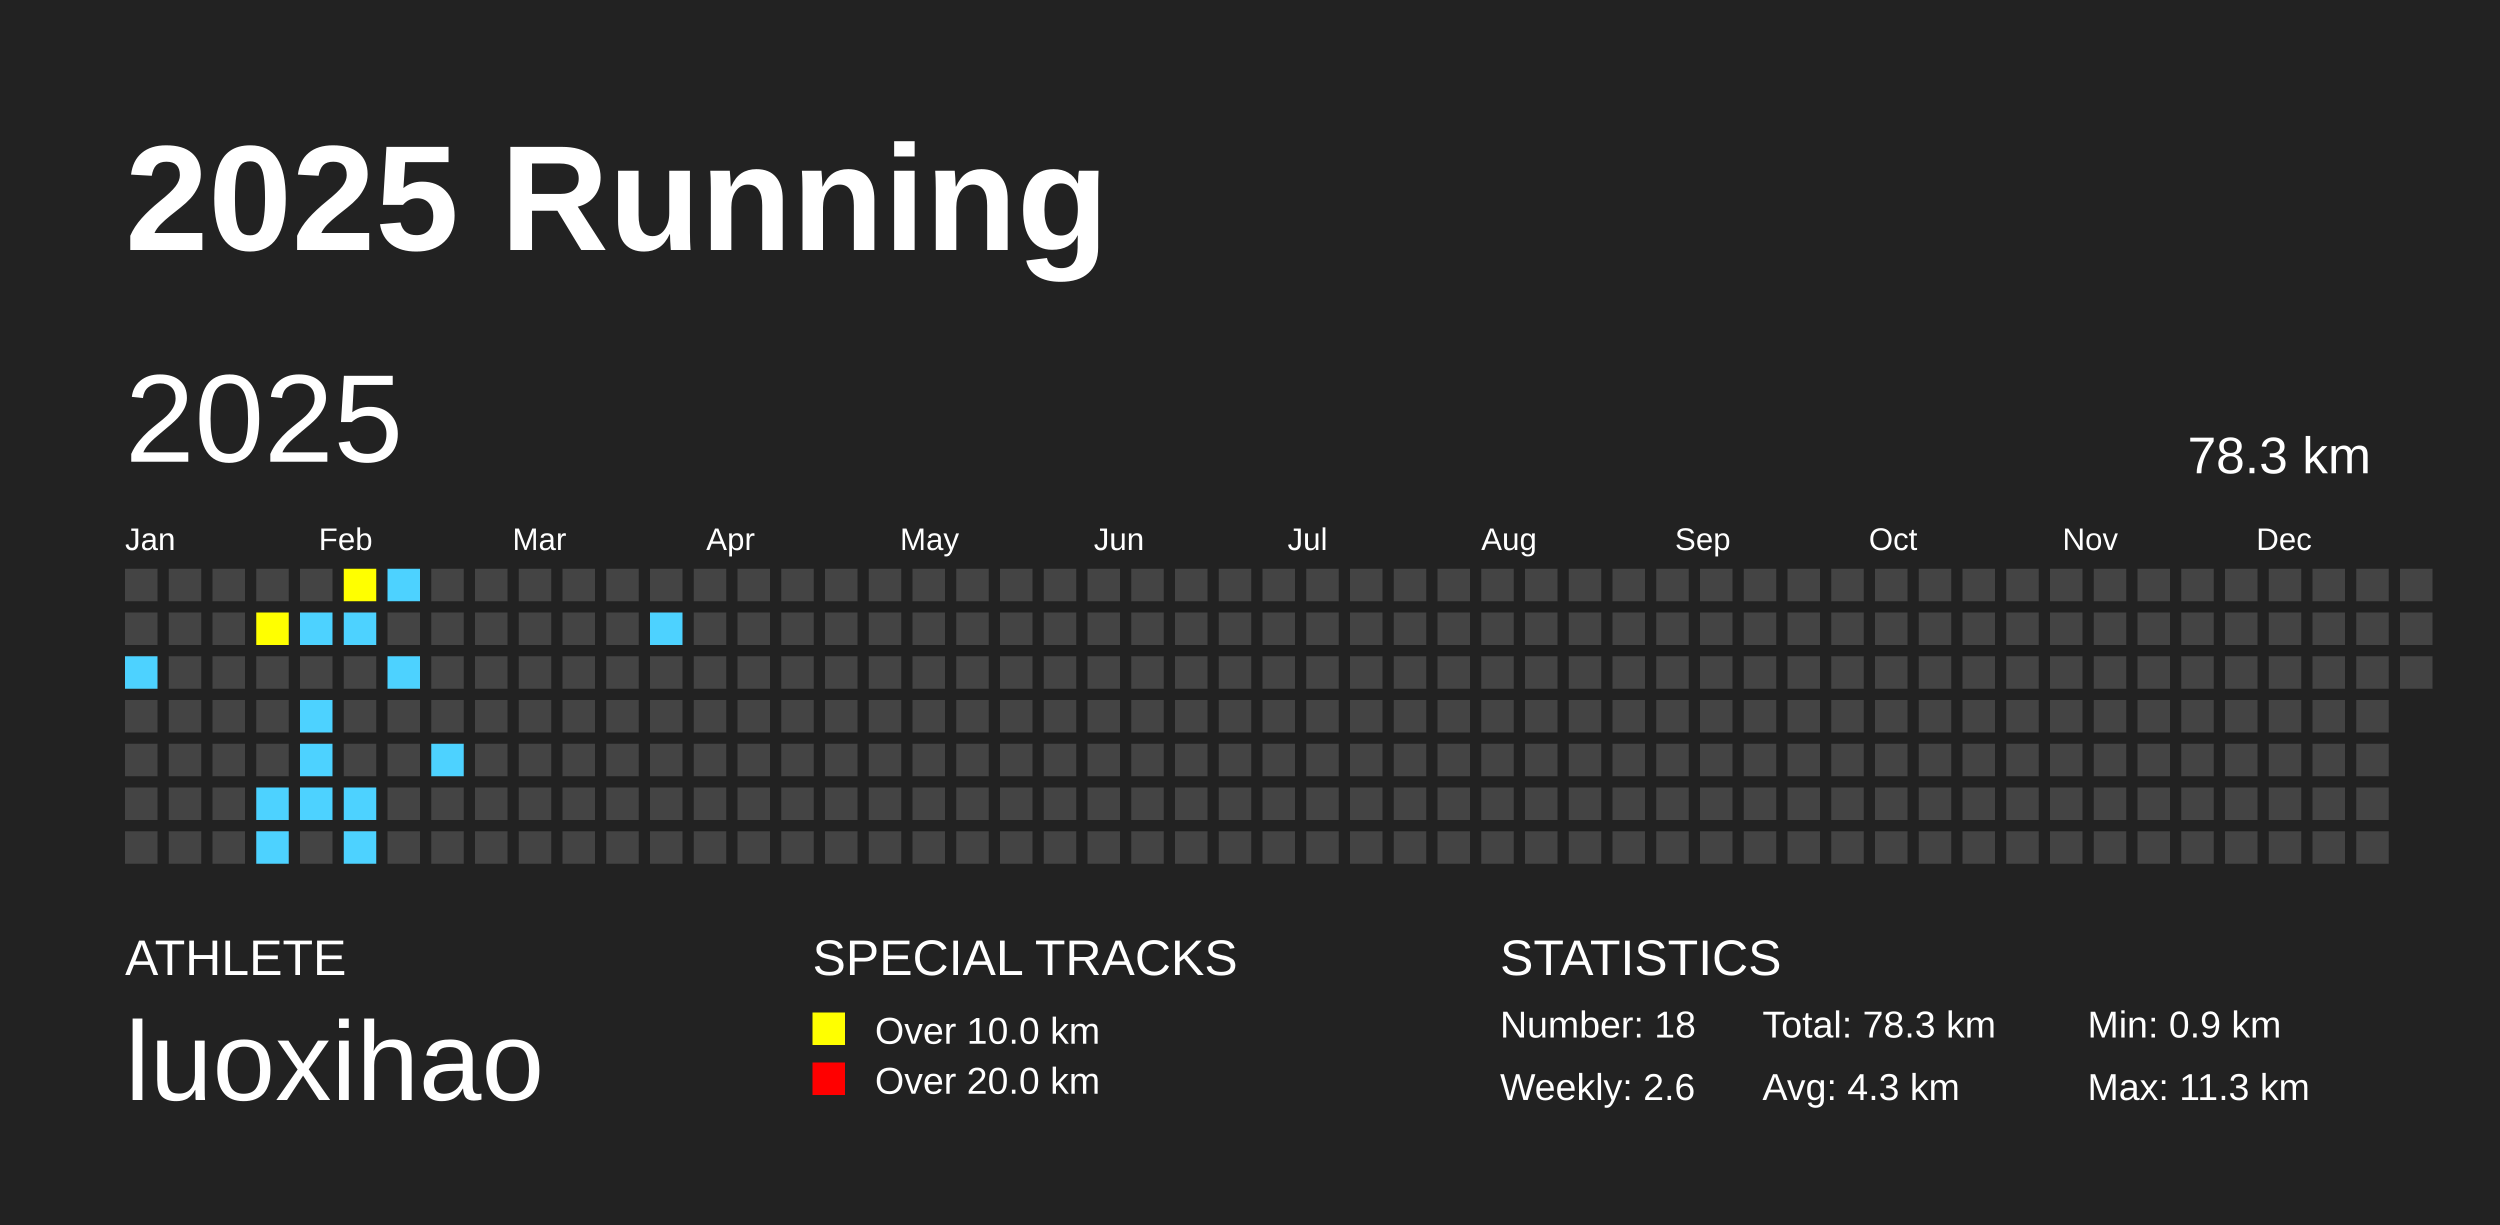
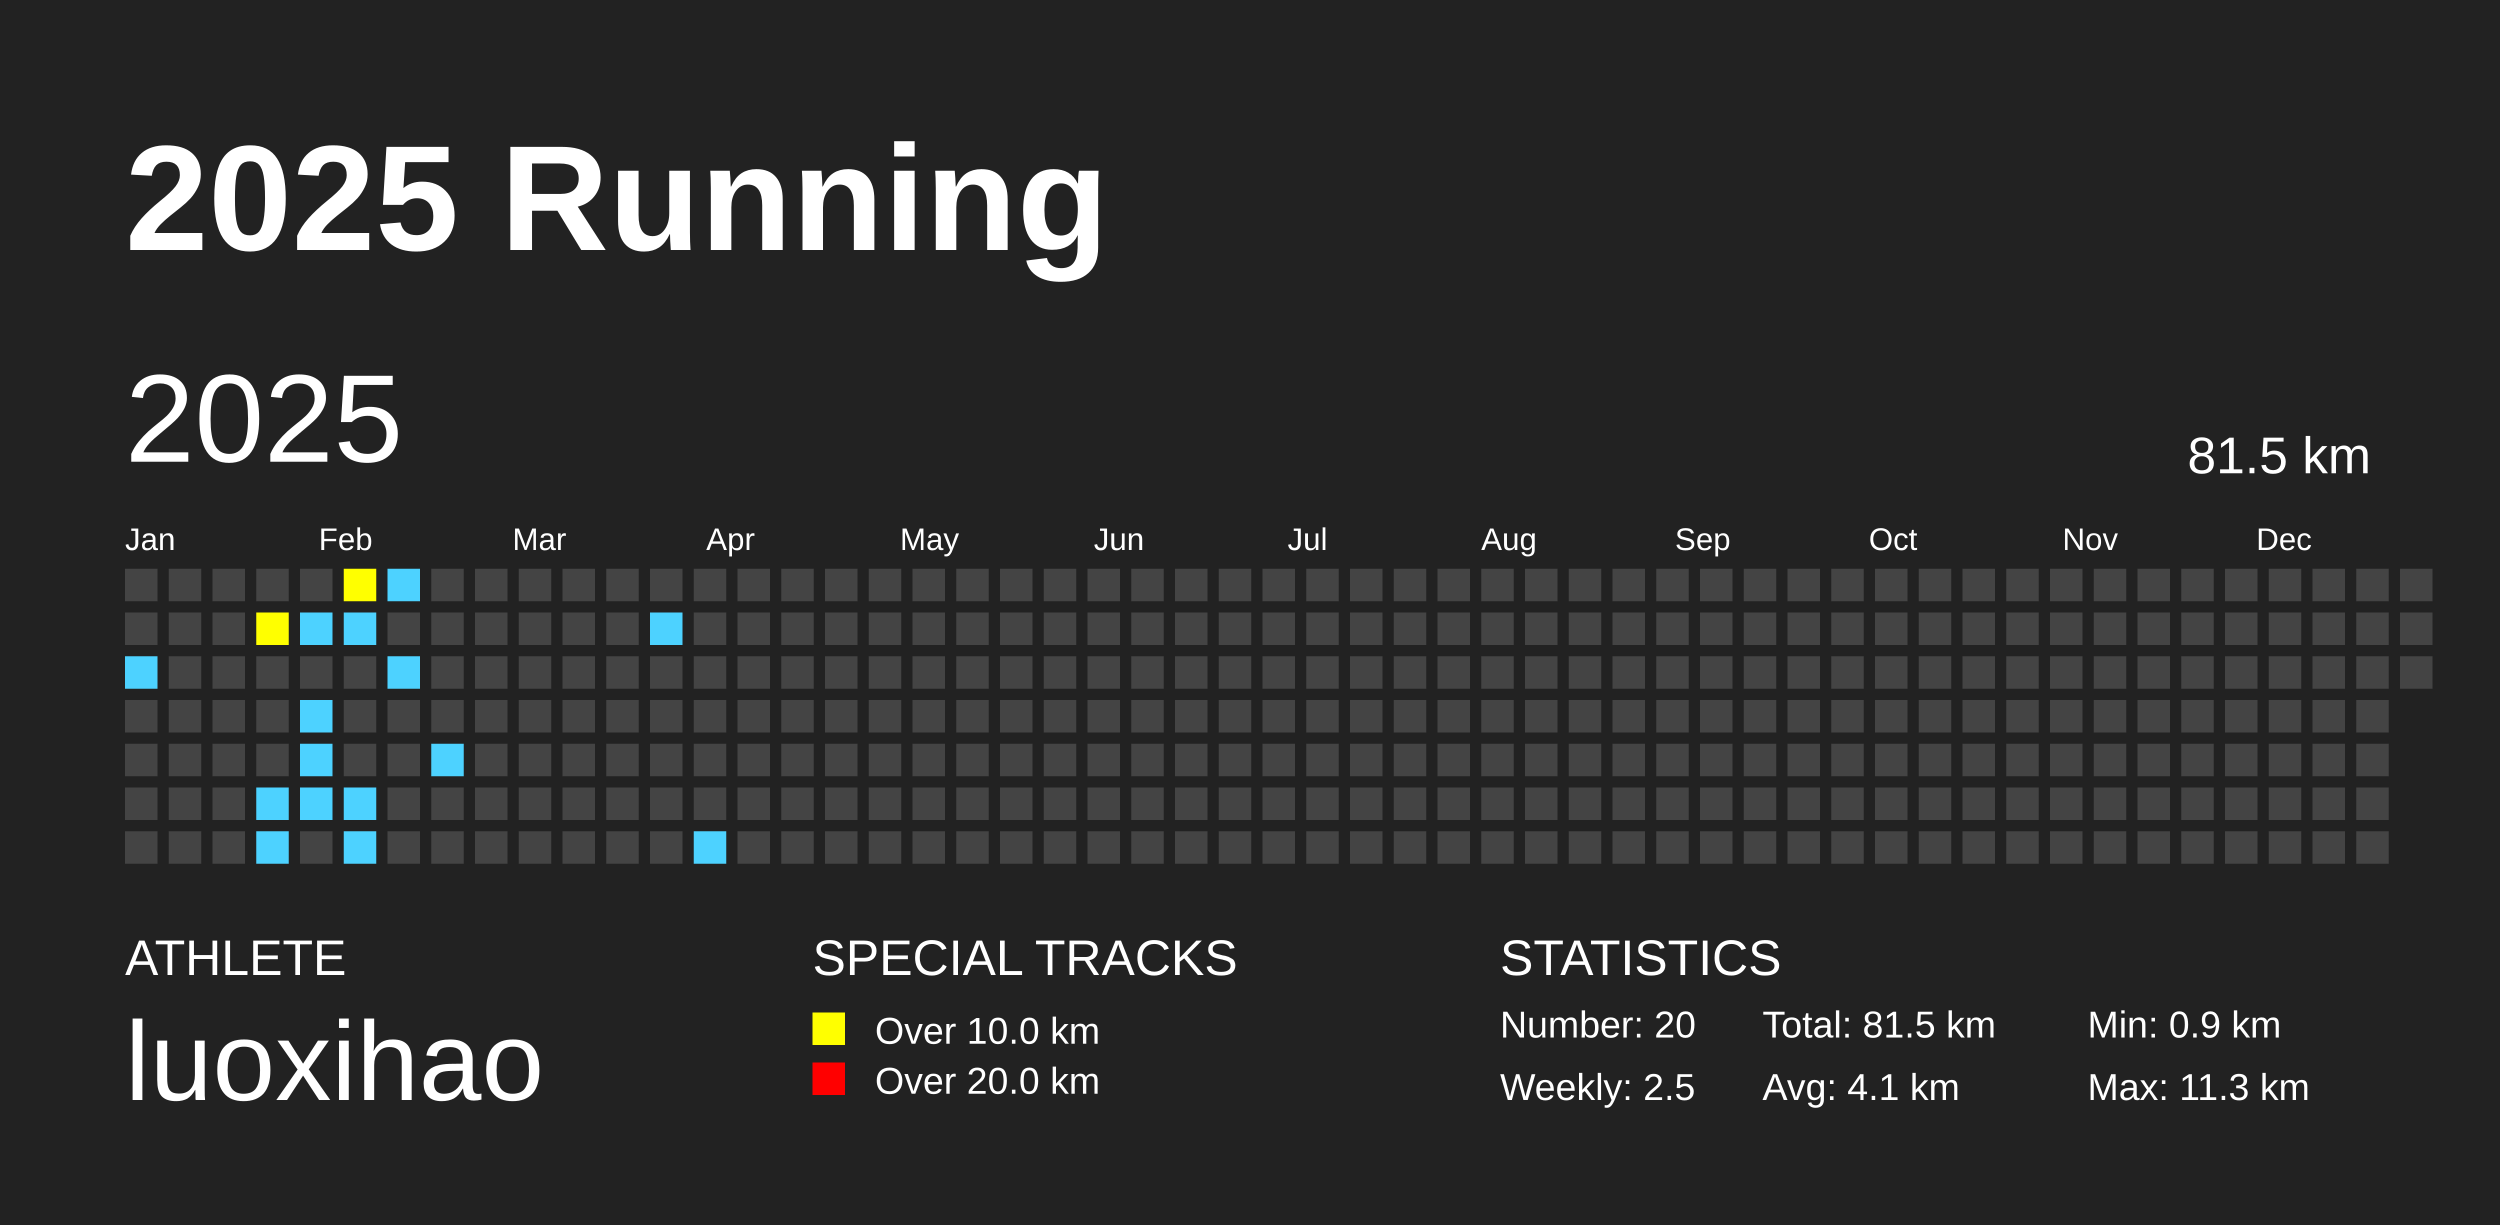
<svg xmlns="http://www.w3.org/2000/svg" baseProfile="full" height="98mm" version="1.1" viewBox="0,0,200,98" width="200mm">
  <defs />
  <rect fill="#222222" height="98" width="200" x="0" y="0" />
  <text fill="#FFFFFF" style="font-size:12px; font-family:Arial; font-weight:bold;" x="10" y="20">2025 Running</text>
  <text fill="#FFFFFF" style="font-size:4px; font-family:Arial" x="10" y="78">ATHLETE</text>
  <text fill="#FFFFFF" style="font-size:9px; font-family:Arial" x="10" y="88">luoxihao</text>
  <text fill="#FFFFFF" style="font-size:4px; font-family:Arial" x="65" y="78">SPECIAL TRACKS</text>
  <rect fill="yellow" height="2.6" width="2.6" x="65" y="81" />
  <text fill="#FFFFFF" style="font-size:3px; font-family:Arial" x="70" y="83.5">Over 10.0 km</text>
  <rect fill="red" height="2.6" width="2.6" x="65" y="85" />
  <text fill="#FFFFFF" style="font-size:3px; font-family:Arial" x="70" y="87.5">Over 20.0 km</text>
  <text fill="#FFFFFF" style="font-size:4px; font-family:Arial" x="120" y="78">STATISTICS</text>
-   <text fill="#FFFFFF" style="font-size:3px; font-family:Arial" x="120" y="83">Number: 18</text>
-   <text fill="#FFFFFF" style="font-size:3px; font-family:Arial" x="120" y="88">Weekly: 2.6</text>
-   <text fill="#FFFFFF" style="font-size:3px; font-family:Arial" x="141" y="83">Total: 78.3 km</text>
-   <text fill="#FFFFFF" style="font-size:3px; font-family:Arial" x="141" y="88">Avg: 4.3 km</text>
+   <text fill="#FFFFFF" style="font-size:3px; font-family:Arial" x="120" y="83">Number: 20</text>
+   <text fill="#FFFFFF" style="font-size:3px; font-family:Arial" x="120" y="88">Weekly: 2.5</text>
+   <text fill="#FFFFFF" style="font-size:3px; font-family:Arial" x="141" y="83">Total: 81.5 km</text>
+   <text fill="#FFFFFF" style="font-size:3px; font-family:Arial" x="141" y="88">Avg: 4.1 km</text>
  <text fill="#FFFFFF" style="font-size:3px; font-family:Arial" x="167" y="83">Min: 0.9 km</text>
  <text fill="#FFFFFF" style="font-size:3px; font-family:Arial" x="167" y="88">Max: 11.3 km</text>
  <text dominant-baseline="hanging" fill="#FFFFFF" style="font-size:10.0px; font-family:Arial;" x="10" y="30">2025</text>
-   <text dominant-baseline="hanging" fill="#FFFFFF" style="font-size:4.125px; font-family:Arial;" x="175" y="35">78.3 km</text>
+   <text dominant-baseline="hanging" fill="#FFFFFF" style="font-size:4.125px; font-family:Arial;" x="175" y="35">81.5 km</text>
  <text fill="#FFFFFF" style="font-size:2.5px; font-family:Arial" x="10.0" y="44">Jan</text>
  <text fill="#FFFFFF" style="font-size:2.5px; font-family:Arial" x="25.5" y="44">Feb</text>
  <text fill="#FFFFFF" style="font-size:2.5px; font-family:Arial" x="41.0" y="44">Mar</text>
  <text fill="#FFFFFF" style="font-size:2.5px; font-family:Arial" x="56.5" y="44">Apr</text>
  <text fill="#FFFFFF" style="font-size:2.5px; font-family:Arial" x="72.0" y="44">May</text>
  <text fill="#FFFFFF" style="font-size:2.5px; font-family:Arial" x="87.5" y="44">Jun</text>
  <text fill="#FFFFFF" style="font-size:2.5px; font-family:Arial" x="103.0" y="44">Jul</text>
  <text fill="#FFFFFF" style="font-size:2.5px; font-family:Arial" x="118.5" y="44">Aug</text>
  <text fill="#FFFFFF" style="font-size:2.5px; font-family:Arial" x="134.0" y="44">Sep</text>
  <text fill="#FFFFFF" style="font-size:2.5px; font-family:Arial" x="149.5" y="44">Oct</text>
  <text fill="#FFFFFF" style="font-size:2.5px; font-family:Arial" x="165.0" y="44">Nov</text>
  <text fill="#FFFFFF" style="font-size:2.5px; font-family:Arial" x="180.5" y="44">Dec</text>
  <rect fill="#444444" height="2.6" width="2.6" x="10.0" y="45.5" />
  <rect fill="#444444" height="2.6" width="2.6" x="10.0" y="49.0" />
  <rect fill="#4DD2FF" height="2.6" width="2.6" x="10.0" y="52.5" />
  <rect fill="#444444" height="2.6" width="2.6" x="10.0" y="56.0" />
  <rect fill="#444444" height="2.6" width="2.6" x="10.0" y="59.5" />
  <rect fill="#444444" height="2.6" width="2.6" x="10.0" y="63.0" />
  <rect fill="#444444" height="2.6" width="2.6" x="10.0" y="66.5" />
  <rect fill="#444444" height="2.6" width="2.6" x="13.5" y="45.5" />
  <rect fill="#444444" height="2.6" width="2.6" x="13.5" y="49.0" />
  <rect fill="#444444" height="2.6" width="2.6" x="13.5" y="52.5" />
  <rect fill="#444444" height="2.6" width="2.6" x="13.5" y="56.0" />
  <rect fill="#444444" height="2.6" width="2.6" x="13.5" y="59.5" />
  <rect fill="#444444" height="2.6" width="2.6" x="13.5" y="63.0" />
  <rect fill="#444444" height="2.6" width="2.6" x="13.5" y="66.5" />
  <rect fill="#444444" height="2.6" width="2.6" x="17.0" y="45.5" />
  <rect fill="#444444" height="2.6" width="2.6" x="17.0" y="49.0" />
  <rect fill="#444444" height="2.6" width="2.6" x="17.0" y="52.5" />
  <rect fill="#444444" height="2.6" width="2.6" x="17.0" y="56.0" />
  <rect fill="#444444" height="2.6" width="2.6" x="17.0" y="59.5" />
  <rect fill="#444444" height="2.6" width="2.6" x="17.0" y="63.0" />
  <rect fill="#444444" height="2.6" width="2.6" x="17.0" y="66.5" />
  <rect fill="#444444" height="2.6" width="2.6" x="20.5" y="45.5" />
  <rect fill="yellow" height="2.6" width="2.6" x="20.5" y="49.0" />
  <rect fill="#444444" height="2.6" width="2.6" x="20.5" y="52.5" />
  <rect fill="#444444" height="2.6" width="2.6" x="20.5" y="56.0" />
  <rect fill="#444444" height="2.6" width="2.6" x="20.5" y="59.5" />
  <rect fill="#4DD2FF" height="2.6" width="2.6" x="20.5" y="63.0" />
  <rect fill="#4DD2FF" height="2.6" width="2.6" x="20.5" y="66.5" />
  <rect fill="#444444" height="2.6" width="2.6" x="24.0" y="45.5" />
  <rect fill="#4DD2FF" height="2.6" width="2.6" x="24.0" y="49.0" />
  <rect fill="#444444" height="2.6" width="2.6" x="24.0" y="52.5" />
  <rect fill="#4DD2FF" height="2.6" width="2.6" x="24.0" y="56.0" />
  <rect fill="#4DD2FF" height="2.6" width="2.6" x="24.0" y="59.5" />
  <rect fill="#4DD2FF" height="2.6" width="2.6" x="24.0" y="63.0" />
  <rect fill="#444444" height="2.6" width="2.6" x="24.0" y="66.5" />
  <rect fill="yellow" height="2.6" width="2.6" x="27.5" y="45.5" />
  <rect fill="#4DD2FF" height="2.6" width="2.6" x="27.5" y="49.0" />
  <rect fill="#444444" height="2.6" width="2.6" x="27.5" y="52.5" />
  <rect fill="#444444" height="2.6" width="2.6" x="27.5" y="56.0" />
  <rect fill="#444444" height="2.6" width="2.6" x="27.5" y="59.5" />
  <rect fill="#4DD2FF" height="2.6" width="2.6" x="27.5" y="63.0" />
  <rect fill="#4DD2FF" height="2.6" width="2.6" x="27.5" y="66.5" />
  <rect fill="#4DD2FF" height="2.6" width="2.6" x="31.0" y="45.5" />
  <rect fill="#444444" height="2.6" width="2.6" x="31.0" y="49.0" />
  <rect fill="#4DD2FF" height="2.6" width="2.6" x="31.0" y="52.5" />
  <rect fill="#444444" height="2.6" width="2.6" x="31.0" y="56.0" />
  <rect fill="#444444" height="2.6" width="2.6" x="31.0" y="59.5" />
  <rect fill="#444444" height="2.6" width="2.6" x="31.0" y="63.0" />
  <rect fill="#444444" height="2.6" width="2.6" x="31.0" y="66.5" />
  <rect fill="#444444" height="2.6" width="2.6" x="34.5" y="45.5" />
  <rect fill="#444444" height="2.6" width="2.6" x="34.5" y="49.0" />
  <rect fill="#444444" height="2.6" width="2.6" x="34.5" y="52.5" />
  <rect fill="#444444" height="2.6" width="2.6" x="34.5" y="56.0" />
  <rect fill="#4DD2FF" height="2.6" width="2.6" x="34.5" y="59.5" />
  <rect fill="#444444" height="2.6" width="2.6" x="34.5" y="63.0" />
  <rect fill="#444444" height="2.6" width="2.6" x="34.5" y="66.5" />
  <rect fill="#444444" height="2.6" width="2.6" x="38.0" y="45.5" />
  <rect fill="#444444" height="2.6" width="2.6" x="38.0" y="49.0" />
  <rect fill="#444444" height="2.6" width="2.6" x="38.0" y="52.5" />
  <rect fill="#444444" height="2.6" width="2.6" x="38.0" y="56.0" />
  <rect fill="#444444" height="2.6" width="2.6" x="38.0" y="59.5" />
  <rect fill="#444444" height="2.6" width="2.6" x="38.0" y="63.0" />
  <rect fill="#444444" height="2.6" width="2.6" x="38.0" y="66.5" />
  <rect fill="#444444" height="2.6" width="2.6" x="41.5" y="45.5" />
  <rect fill="#444444" height="2.6" width="2.6" x="41.5" y="49.0" />
  <rect fill="#444444" height="2.6" width="2.6" x="41.5" y="52.5" />
  <rect fill="#444444" height="2.6" width="2.6" x="41.5" y="56.0" />
  <rect fill="#444444" height="2.6" width="2.6" x="41.5" y="59.5" />
  <rect fill="#444444" height="2.6" width="2.6" x="41.5" y="63.0" />
  <rect fill="#444444" height="2.6" width="2.6" x="41.5" y="66.5" />
  <rect fill="#444444" height="2.6" width="2.6" x="45.0" y="45.5" />
  <rect fill="#444444" height="2.6" width="2.6" x="45.0" y="49.0" />
  <rect fill="#444444" height="2.6" width="2.6" x="45.0" y="52.5" />
  <rect fill="#444444" height="2.6" width="2.6" x="45.0" y="56.0" />
  <rect fill="#444444" height="2.6" width="2.6" x="45.0" y="59.5" />
  <rect fill="#444444" height="2.6" width="2.6" x="45.0" y="63.0" />
  <rect fill="#444444" height="2.6" width="2.6" x="45.0" y="66.5" />
  <rect fill="#444444" height="2.6" width="2.6" x="48.5" y="45.5" />
  <rect fill="#444444" height="2.6" width="2.6" x="48.5" y="49.0" />
  <rect fill="#444444" height="2.6" width="2.6" x="48.5" y="52.5" />
  <rect fill="#444444" height="2.6" width="2.6" x="48.5" y="56.0" />
  <rect fill="#444444" height="2.6" width="2.6" x="48.5" y="59.5" />
  <rect fill="#444444" height="2.6" width="2.6" x="48.5" y="63.0" />
  <rect fill="#444444" height="2.6" width="2.6" x="48.5" y="66.5" />
  <rect fill="#444444" height="2.6" width="2.6" x="52.0" y="45.5" />
  <rect fill="#4DD2FF" height="2.6" width="2.6" x="52.0" y="49.0" />
  <rect fill="#444444" height="2.6" width="2.6" x="52.0" y="52.5" />
  <rect fill="#444444" height="2.6" width="2.6" x="52.0" y="56.0" />
  <rect fill="#444444" height="2.6" width="2.6" x="52.0" y="59.5" />
  <rect fill="#444444" height="2.6" width="2.6" x="52.0" y="63.0" />
  <rect fill="#444444" height="2.6" width="2.6" x="52.0" y="66.5" />
  <rect fill="#444444" height="2.6" width="2.6" x="55.5" y="45.5" />
  <rect fill="#444444" height="2.6" width="2.6" x="55.5" y="49.0" />
  <rect fill="#444444" height="2.6" width="2.6" x="55.5" y="52.5" />
  <rect fill="#444444" height="2.6" width="2.6" x="55.5" y="56.0" />
  <rect fill="#444444" height="2.6" width="2.6" x="55.5" y="59.5" />
  <rect fill="#444444" height="2.6" width="2.6" x="55.5" y="63.0" />
-   <rect fill="#444444" height="2.6" width="2.6" x="55.5" y="66.5" />
+   <rect fill="#4DD2FF" height="2.6" width="2.6" x="55.5" y="66.5" />
  <rect fill="#444444" height="2.6" width="2.6" x="59.0" y="45.5" />
  <rect fill="#444444" height="2.6" width="2.6" x="59.0" y="49.0" />
  <rect fill="#444444" height="2.6" width="2.6" x="59.0" y="52.5" />
  <rect fill="#444444" height="2.6" width="2.6" x="59.0" y="56.0" />
  <rect fill="#444444" height="2.6" width="2.6" x="59.0" y="59.5" />
  <rect fill="#444444" height="2.6" width="2.6" x="59.0" y="63.0" />
  <rect fill="#444444" height="2.6" width="2.6" x="59.0" y="66.5" />
  <rect fill="#444444" height="2.6" width="2.6" x="62.5" y="45.5" />
  <rect fill="#444444" height="2.6" width="2.6" x="62.5" y="49.0" />
  <rect fill="#444444" height="2.6" width="2.6" x="62.5" y="52.5" />
  <rect fill="#444444" height="2.6" width="2.6" x="62.5" y="56.0" />
  <rect fill="#444444" height="2.6" width="2.6" x="62.5" y="59.5" />
  <rect fill="#444444" height="2.6" width="2.6" x="62.5" y="63.0" />
  <rect fill="#444444" height="2.6" width="2.6" x="62.5" y="66.5" />
  <rect fill="#444444" height="2.6" width="2.6" x="66.0" y="45.5" />
  <rect fill="#444444" height="2.6" width="2.6" x="66.0" y="49.0" />
  <rect fill="#444444" height="2.6" width="2.6" x="66.0" y="52.5" />
  <rect fill="#444444" height="2.6" width="2.6" x="66.0" y="56.0" />
  <rect fill="#444444" height="2.6" width="2.6" x="66.0" y="59.5" />
  <rect fill="#444444" height="2.6" width="2.6" x="66.0" y="63.0" />
  <rect fill="#444444" height="2.6" width="2.6" x="66.0" y="66.5" />
  <rect fill="#444444" height="2.6" width="2.6" x="69.5" y="45.5" />
  <rect fill="#444444" height="2.6" width="2.6" x="69.5" y="49.0" />
  <rect fill="#444444" height="2.6" width="2.6" x="69.5" y="52.5" />
  <rect fill="#444444" height="2.6" width="2.6" x="69.5" y="56.0" />
  <rect fill="#444444" height="2.6" width="2.6" x="69.5" y="59.5" />
  <rect fill="#444444" height="2.6" width="2.6" x="69.5" y="63.0" />
  <rect fill="#444444" height="2.6" width="2.6" x="69.5" y="66.5" />
  <rect fill="#444444" height="2.6" width="2.6" x="73.0" y="45.5" />
  <rect fill="#444444" height="2.6" width="2.6" x="73.0" y="49.0" />
  <rect fill="#444444" height="2.6" width="2.6" x="73.0" y="52.5" />
  <rect fill="#444444" height="2.6" width="2.6" x="73.0" y="56.0" />
  <rect fill="#444444" height="2.6" width="2.6" x="73.0" y="59.5" />
  <rect fill="#444444" height="2.6" width="2.6" x="73.0" y="63.0" />
  <rect fill="#444444" height="2.6" width="2.6" x="73.0" y="66.5" />
  <rect fill="#444444" height="2.6" width="2.6" x="76.5" y="45.5" />
  <rect fill="#444444" height="2.6" width="2.6" x="76.5" y="49.0" />
  <rect fill="#444444" height="2.6" width="2.6" x="76.5" y="52.5" />
  <rect fill="#444444" height="2.6" width="2.6" x="76.5" y="56.0" />
  <rect fill="#444444" height="2.6" width="2.6" x="76.5" y="59.5" />
  <rect fill="#444444" height="2.6" width="2.6" x="76.5" y="63.0" />
  <rect fill="#444444" height="2.6" width="2.6" x="76.5" y="66.5" />
  <rect fill="#444444" height="2.6" width="2.6" x="80.0" y="45.5" />
  <rect fill="#444444" height="2.6" width="2.6" x="80.0" y="49.0" />
  <rect fill="#444444" height="2.6" width="2.6" x="80.0" y="52.5" />
  <rect fill="#444444" height="2.6" width="2.6" x="80.0" y="56.0" />
  <rect fill="#444444" height="2.6" width="2.6" x="80.0" y="59.5" />
  <rect fill="#444444" height="2.6" width="2.6" x="80.0" y="63.0" />
  <rect fill="#444444" height="2.6" width="2.6" x="80.0" y="66.5" />
  <rect fill="#444444" height="2.6" width="2.6" x="83.5" y="45.5" />
  <rect fill="#444444" height="2.6" width="2.6" x="83.5" y="49.0" />
  <rect fill="#444444" height="2.6" width="2.6" x="83.5" y="52.5" />
  <rect fill="#444444" height="2.6" width="2.6" x="83.5" y="56.0" />
  <rect fill="#444444" height="2.6" width="2.6" x="83.5" y="59.5" />
  <rect fill="#444444" height="2.6" width="2.6" x="83.5" y="63.0" />
  <rect fill="#444444" height="2.6" width="2.6" x="83.5" y="66.5" />
  <rect fill="#444444" height="2.6" width="2.6" x="87.0" y="45.5" />
  <rect fill="#444444" height="2.6" width="2.6" x="87.0" y="49.0" />
  <rect fill="#444444" height="2.6" width="2.6" x="87.0" y="52.5" />
  <rect fill="#444444" height="2.6" width="2.6" x="87.0" y="56.0" />
  <rect fill="#444444" height="2.6" width="2.6" x="87.0" y="59.5" />
  <rect fill="#444444" height="2.6" width="2.6" x="87.0" y="63.0" />
  <rect fill="#444444" height="2.6" width="2.6" x="87.0" y="66.5" />
  <rect fill="#444444" height="2.6" width="2.6" x="90.5" y="45.5" />
  <rect fill="#444444" height="2.6" width="2.6" x="90.5" y="49.0" />
  <rect fill="#444444" height="2.6" width="2.6" x="90.5" y="52.5" />
  <rect fill="#444444" height="2.6" width="2.6" x="90.5" y="56.0" />
  <rect fill="#444444" height="2.6" width="2.6" x="90.5" y="59.5" />
  <rect fill="#444444" height="2.6" width="2.6" x="90.5" y="63.0" />
  <rect fill="#444444" height="2.6" width="2.6" x="90.5" y="66.5" />
  <rect fill="#444444" height="2.6" width="2.6" x="94.0" y="45.5" />
  <rect fill="#444444" height="2.6" width="2.6" x="94.0" y="49.0" />
  <rect fill="#444444" height="2.6" width="2.6" x="94.0" y="52.5" />
  <rect fill="#444444" height="2.6" width="2.6" x="94.0" y="56.0" />
  <rect fill="#444444" height="2.6" width="2.6" x="94.0" y="59.5" />
  <rect fill="#444444" height="2.6" width="2.6" x="94.0" y="63.0" />
  <rect fill="#444444" height="2.6" width="2.6" x="94.0" y="66.5" />
  <rect fill="#444444" height="2.6" width="2.6" x="97.5" y="45.5" />
  <rect fill="#444444" height="2.6" width="2.6" x="97.5" y="49.0" />
  <rect fill="#444444" height="2.6" width="2.6" x="97.5" y="52.5" />
  <rect fill="#444444" height="2.6" width="2.6" x="97.5" y="56.0" />
  <rect fill="#444444" height="2.6" width="2.6" x="97.5" y="59.5" />
  <rect fill="#444444" height="2.6" width="2.6" x="97.5" y="63.0" />
  <rect fill="#444444" height="2.6" width="2.6" x="97.5" y="66.5" />
  <rect fill="#444444" height="2.6" width="2.6" x="101.0" y="45.5" />
  <rect fill="#444444" height="2.6" width="2.6" x="101.0" y="49.0" />
  <rect fill="#444444" height="2.6" width="2.6" x="101.0" y="52.5" />
  <rect fill="#444444" height="2.6" width="2.6" x="101.0" y="56.0" />
  <rect fill="#444444" height="2.6" width="2.6" x="101.0" y="59.5" />
  <rect fill="#444444" height="2.6" width="2.6" x="101.0" y="63.0" />
  <rect fill="#444444" height="2.6" width="2.6" x="101.0" y="66.5" />
  <rect fill="#444444" height="2.6" width="2.6" x="104.5" y="45.5" />
  <rect fill="#444444" height="2.6" width="2.6" x="104.5" y="49.0" />
  <rect fill="#444444" height="2.6" width="2.6" x="104.5" y="52.5" />
  <rect fill="#444444" height="2.6" width="2.6" x="104.5" y="56.0" />
  <rect fill="#444444" height="2.6" width="2.6" x="104.5" y="59.5" />
  <rect fill="#444444" height="2.6" width="2.6" x="104.5" y="63.0" />
  <rect fill="#444444" height="2.6" width="2.6" x="104.5" y="66.5" />
  <rect fill="#444444" height="2.6" width="2.6" x="108.0" y="45.5" />
  <rect fill="#444444" height="2.6" width="2.6" x="108.0" y="49.0" />
  <rect fill="#444444" height="2.6" width="2.6" x="108.0" y="52.5" />
  <rect fill="#444444" height="2.6" width="2.6" x="108.0" y="56.0" />
  <rect fill="#444444" height="2.6" width="2.6" x="108.0" y="59.5" />
  <rect fill="#444444" height="2.6" width="2.6" x="108.0" y="63.0" />
  <rect fill="#444444" height="2.6" width="2.6" x="108.0" y="66.5" />
  <rect fill="#444444" height="2.6" width="2.6" x="111.5" y="45.5" />
  <rect fill="#444444" height="2.6" width="2.6" x="111.5" y="49.0" />
  <rect fill="#444444" height="2.6" width="2.6" x="111.5" y="52.5" />
  <rect fill="#444444" height="2.6" width="2.6" x="111.5" y="56.0" />
  <rect fill="#444444" height="2.6" width="2.6" x="111.5" y="59.5" />
  <rect fill="#444444" height="2.6" width="2.6" x="111.5" y="63.0" />
  <rect fill="#444444" height="2.6" width="2.6" x="111.5" y="66.5" />
  <rect fill="#444444" height="2.6" width="2.6" x="115.0" y="45.5" />
  <rect fill="#444444" height="2.6" width="2.6" x="115.0" y="49.0" />
  <rect fill="#444444" height="2.6" width="2.6" x="115.0" y="52.5" />
  <rect fill="#444444" height="2.6" width="2.6" x="115.0" y="56.0" />
  <rect fill="#444444" height="2.6" width="2.6" x="115.0" y="59.5" />
  <rect fill="#444444" height="2.6" width="2.6" x="115.0" y="63.0" />
  <rect fill="#444444" height="2.6" width="2.6" x="115.0" y="66.5" />
  <rect fill="#444444" height="2.6" width="2.6" x="118.5" y="45.5" />
  <rect fill="#444444" height="2.6" width="2.6" x="118.5" y="49.0" />
  <rect fill="#444444" height="2.6" width="2.6" x="118.5" y="52.5" />
  <rect fill="#444444" height="2.6" width="2.6" x="118.5" y="56.0" />
  <rect fill="#444444" height="2.6" width="2.6" x="118.5" y="59.5" />
  <rect fill="#444444" height="2.6" width="2.6" x="118.5" y="63.0" />
  <rect fill="#444444" height="2.6" width="2.6" x="118.5" y="66.5" />
  <rect fill="#444444" height="2.6" width="2.6" x="122.0" y="45.5" />
  <rect fill="#444444" height="2.6" width="2.6" x="122.0" y="49.0" />
  <rect fill="#444444" height="2.6" width="2.6" x="122.0" y="52.5" />
  <rect fill="#444444" height="2.6" width="2.6" x="122.0" y="56.0" />
  <rect fill="#444444" height="2.6" width="2.6" x="122.0" y="59.5" />
  <rect fill="#444444" height="2.6" width="2.6" x="122.0" y="63.0" />
  <rect fill="#444444" height="2.6" width="2.6" x="122.0" y="66.5" />
  <rect fill="#444444" height="2.6" width="2.6" x="125.5" y="45.5" />
  <rect fill="#444444" height="2.6" width="2.6" x="125.5" y="49.0" />
  <rect fill="#444444" height="2.6" width="2.6" x="125.5" y="52.5" />
  <rect fill="#444444" height="2.6" width="2.6" x="125.5" y="56.0" />
  <rect fill="#444444" height="2.6" width="2.6" x="125.5" y="59.5" />
  <rect fill="#444444" height="2.6" width="2.6" x="125.5" y="63.0" />
  <rect fill="#444444" height="2.6" width="2.6" x="125.5" y="66.5" />
  <rect fill="#444444" height="2.6" width="2.6" x="129.0" y="45.5" />
  <rect fill="#444444" height="2.6" width="2.6" x="129.0" y="49.0" />
  <rect fill="#444444" height="2.6" width="2.6" x="129.0" y="52.5" />
  <rect fill="#444444" height="2.6" width="2.6" x="129.0" y="56.0" />
  <rect fill="#444444" height="2.6" width="2.6" x="129.0" y="59.5" />
  <rect fill="#444444" height="2.6" width="2.6" x="129.0" y="63.0" />
  <rect fill="#444444" height="2.6" width="2.6" x="129.0" y="66.5" />
  <rect fill="#444444" height="2.6" width="2.6" x="132.5" y="45.5" />
  <rect fill="#444444" height="2.6" width="2.6" x="132.5" y="49.0" />
  <rect fill="#444444" height="2.6" width="2.6" x="132.5" y="52.5" />
  <rect fill="#444444" height="2.6" width="2.6" x="132.5" y="56.0" />
  <rect fill="#444444" height="2.6" width="2.6" x="132.5" y="59.5" />
  <rect fill="#444444" height="2.6" width="2.6" x="132.5" y="63.0" />
  <rect fill="#444444" height="2.6" width="2.6" x="132.5" y="66.5" />
  <rect fill="#444444" height="2.6" width="2.6" x="136.0" y="45.5" />
  <rect fill="#444444" height="2.6" width="2.6" x="136.0" y="49.0" />
  <rect fill="#444444" height="2.6" width="2.6" x="136.0" y="52.5" />
  <rect fill="#444444" height="2.6" width="2.6" x="136.0" y="56.0" />
  <rect fill="#444444" height="2.6" width="2.6" x="136.0" y="59.5" />
  <rect fill="#444444" height="2.6" width="2.6" x="136.0" y="63.0" />
  <rect fill="#444444" height="2.6" width="2.6" x="136.0" y="66.5" />
  <rect fill="#444444" height="2.6" width="2.6" x="139.5" y="45.5" />
  <rect fill="#444444" height="2.6" width="2.6" x="139.5" y="49.0" />
  <rect fill="#444444" height="2.6" width="2.6" x="139.5" y="52.5" />
  <rect fill="#444444" height="2.6" width="2.6" x="139.5" y="56.0" />
  <rect fill="#444444" height="2.6" width="2.6" x="139.5" y="59.5" />
  <rect fill="#444444" height="2.6" width="2.6" x="139.5" y="63.0" />
  <rect fill="#444444" height="2.6" width="2.6" x="139.5" y="66.5" />
  <rect fill="#444444" height="2.6" width="2.6" x="143.0" y="45.5" />
  <rect fill="#444444" height="2.6" width="2.6" x="143.0" y="49.0" />
  <rect fill="#444444" height="2.6" width="2.6" x="143.0" y="52.5" />
  <rect fill="#444444" height="2.6" width="2.6" x="143.0" y="56.0" />
  <rect fill="#444444" height="2.6" width="2.6" x="143.0" y="59.5" />
  <rect fill="#444444" height="2.6" width="2.6" x="143.0" y="63.0" />
  <rect fill="#444444" height="2.6" width="2.6" x="143.0" y="66.5" />
  <rect fill="#444444" height="2.6" width="2.6" x="146.5" y="45.5" />
  <rect fill="#444444" height="2.6" width="2.6" x="146.5" y="49.0" />
  <rect fill="#444444" height="2.6" width="2.6" x="146.5" y="52.5" />
  <rect fill="#444444" height="2.6" width="2.6" x="146.5" y="56.0" />
  <rect fill="#444444" height="2.6" width="2.6" x="146.5" y="59.5" />
  <rect fill="#444444" height="2.6" width="2.6" x="146.5" y="63.0" />
  <rect fill="#444444" height="2.6" width="2.6" x="146.5" y="66.5" />
  <rect fill="#444444" height="2.6" width="2.6" x="150.0" y="45.5" />
  <rect fill="#444444" height="2.6" width="2.6" x="150.0" y="49.0" />
  <rect fill="#444444" height="2.6" width="2.6" x="150.0" y="52.5" />
  <rect fill="#444444" height="2.6" width="2.6" x="150.0" y="56.0" />
  <rect fill="#444444" height="2.6" width="2.6" x="150.0" y="59.5" />
  <rect fill="#444444" height="2.6" width="2.6" x="150.0" y="63.0" />
  <rect fill="#444444" height="2.6" width="2.6" x="150.0" y="66.5" />
  <rect fill="#444444" height="2.6" width="2.6" x="153.5" y="45.5" />
  <rect fill="#444444" height="2.6" width="2.6" x="153.5" y="49.0" />
  <rect fill="#444444" height="2.6" width="2.6" x="153.5" y="52.5" />
  <rect fill="#444444" height="2.6" width="2.6" x="153.5" y="56.0" />
  <rect fill="#444444" height="2.6" width="2.6" x="153.5" y="59.5" />
  <rect fill="#444444" height="2.6" width="2.6" x="153.5" y="63.0" />
  <rect fill="#444444" height="2.6" width="2.6" x="153.5" y="66.5" />
  <rect fill="#444444" height="2.6" width="2.6" x="157.0" y="45.5" />
  <rect fill="#444444" height="2.6" width="2.6" x="157.0" y="49.0" />
  <rect fill="#444444" height="2.6" width="2.6" x="157.0" y="52.5" />
  <rect fill="#444444" height="2.6" width="2.6" x="157.0" y="56.0" />
  <rect fill="#444444" height="2.6" width="2.6" x="157.0" y="59.5" />
  <rect fill="#444444" height="2.6" width="2.6" x="157.0" y="63.0" />
  <rect fill="#444444" height="2.6" width="2.6" x="157.0" y="66.5" />
  <rect fill="#444444" height="2.6" width="2.6" x="160.5" y="45.5" />
  <rect fill="#444444" height="2.6" width="2.6" x="160.5" y="49.0" />
  <rect fill="#444444" height="2.6" width="2.6" x="160.5" y="52.5" />
  <rect fill="#444444" height="2.6" width="2.6" x="160.5" y="56.0" />
  <rect fill="#444444" height="2.6" width="2.6" x="160.5" y="59.5" />
  <rect fill="#444444" height="2.6" width="2.6" x="160.5" y="63.0" />
  <rect fill="#444444" height="2.6" width="2.6" x="160.5" y="66.5" />
  <rect fill="#444444" height="2.6" width="2.6" x="164.0" y="45.5" />
  <rect fill="#444444" height="2.6" width="2.6" x="164.0" y="49.0" />
  <rect fill="#444444" height="2.6" width="2.6" x="164.0" y="52.5" />
  <rect fill="#444444" height="2.6" width="2.6" x="164.0" y="56.0" />
  <rect fill="#444444" height="2.6" width="2.6" x="164.0" y="59.5" />
  <rect fill="#444444" height="2.6" width="2.6" x="164.0" y="63.0" />
  <rect fill="#444444" height="2.6" width="2.6" x="164.0" y="66.5" />
  <rect fill="#444444" height="2.6" width="2.6" x="167.5" y="45.5" />
  <rect fill="#444444" height="2.6" width="2.6" x="167.5" y="49.0" />
  <rect fill="#444444" height="2.6" width="2.6" x="167.5" y="52.5" />
  <rect fill="#444444" height="2.6" width="2.6" x="167.5" y="56.0" />
  <rect fill="#444444" height="2.6" width="2.6" x="167.5" y="59.5" />
  <rect fill="#444444" height="2.6" width="2.6" x="167.5" y="63.0" />
  <rect fill="#444444" height="2.6" width="2.6" x="167.5" y="66.5" />
  <rect fill="#444444" height="2.6" width="2.6" x="171.0" y="45.5" />
  <rect fill="#444444" height="2.6" width="2.6" x="171.0" y="49.0" />
  <rect fill="#444444" height="2.6" width="2.6" x="171.0" y="52.5" />
  <rect fill="#444444" height="2.6" width="2.6" x="171.0" y="56.0" />
  <rect fill="#444444" height="2.6" width="2.6" x="171.0" y="59.5" />
  <rect fill="#444444" height="2.6" width="2.6" x="171.0" y="63.0" />
  <rect fill="#444444" height="2.6" width="2.6" x="171.0" y="66.5" />
  <rect fill="#444444" height="2.6" width="2.6" x="174.5" y="45.5" />
  <rect fill="#444444" height="2.6" width="2.6" x="174.5" y="49.0" />
  <rect fill="#444444" height="2.6" width="2.6" x="174.5" y="52.5" />
  <rect fill="#444444" height="2.6" width="2.6" x="174.5" y="56.0" />
  <rect fill="#444444" height="2.6" width="2.6" x="174.5" y="59.5" />
  <rect fill="#444444" height="2.6" width="2.6" x="174.5" y="63.0" />
  <rect fill="#444444" height="2.6" width="2.6" x="174.5" y="66.5" />
  <rect fill="#444444" height="2.6" width="2.6" x="178.0" y="45.5" />
  <rect fill="#444444" height="2.6" width="2.6" x="178.0" y="49.0" />
  <rect fill="#444444" height="2.6" width="2.6" x="178.0" y="52.5" />
  <rect fill="#444444" height="2.6" width="2.6" x="178.0" y="56.0" />
  <rect fill="#444444" height="2.6" width="2.6" x="178.0" y="59.5" />
  <rect fill="#444444" height="2.6" width="2.6" x="178.0" y="63.0" />
  <rect fill="#444444" height="2.6" width="2.6" x="178.0" y="66.5" />
  <rect fill="#444444" height="2.6" width="2.6" x="181.5" y="45.5" />
  <rect fill="#444444" height="2.6" width="2.6" x="181.5" y="49.0" />
  <rect fill="#444444" height="2.6" width="2.6" x="181.5" y="52.5" />
  <rect fill="#444444" height="2.6" width="2.6" x="181.5" y="56.0" />
  <rect fill="#444444" height="2.6" width="2.6" x="181.5" y="59.5" />
  <rect fill="#444444" height="2.6" width="2.6" x="181.5" y="63.0" />
  <rect fill="#444444" height="2.6" width="2.6" x="181.5" y="66.5" />
  <rect fill="#444444" height="2.6" width="2.6" x="185.0" y="45.5" />
  <rect fill="#444444" height="2.6" width="2.6" x="185.0" y="49.0" />
  <rect fill="#444444" height="2.6" width="2.6" x="185.0" y="52.5" />
  <rect fill="#444444" height="2.6" width="2.6" x="185.0" y="56.0" />
  <rect fill="#444444" height="2.6" width="2.6" x="185.0" y="59.5" />
  <rect fill="#444444" height="2.6" width="2.6" x="185.0" y="63.0" />
  <rect fill="#444444" height="2.6" width="2.6" x="185.0" y="66.5" />
  <rect fill="#444444" height="2.6" width="2.6" x="188.5" y="45.5" />
  <rect fill="#444444" height="2.6" width="2.6" x="188.5" y="49.0" />
  <rect fill="#444444" height="2.6" width="2.6" x="188.5" y="52.5" />
  <rect fill="#444444" height="2.6" width="2.6" x="188.5" y="56.0" />
  <rect fill="#444444" height="2.6" width="2.6" x="188.5" y="59.5" />
  <rect fill="#444444" height="2.6" width="2.6" x="188.5" y="63.0" />
  <rect fill="#444444" height="2.6" width="2.6" x="188.5" y="66.5" />
  <rect fill="#444444" height="2.6" width="2.6" x="192.0" y="45.5" />
  <rect fill="#444444" height="2.6" width="2.6" x="192.0" y="49.0" />
  <rect fill="#444444" height="2.6" width="2.6" x="192.0" y="52.5" />
</svg>
